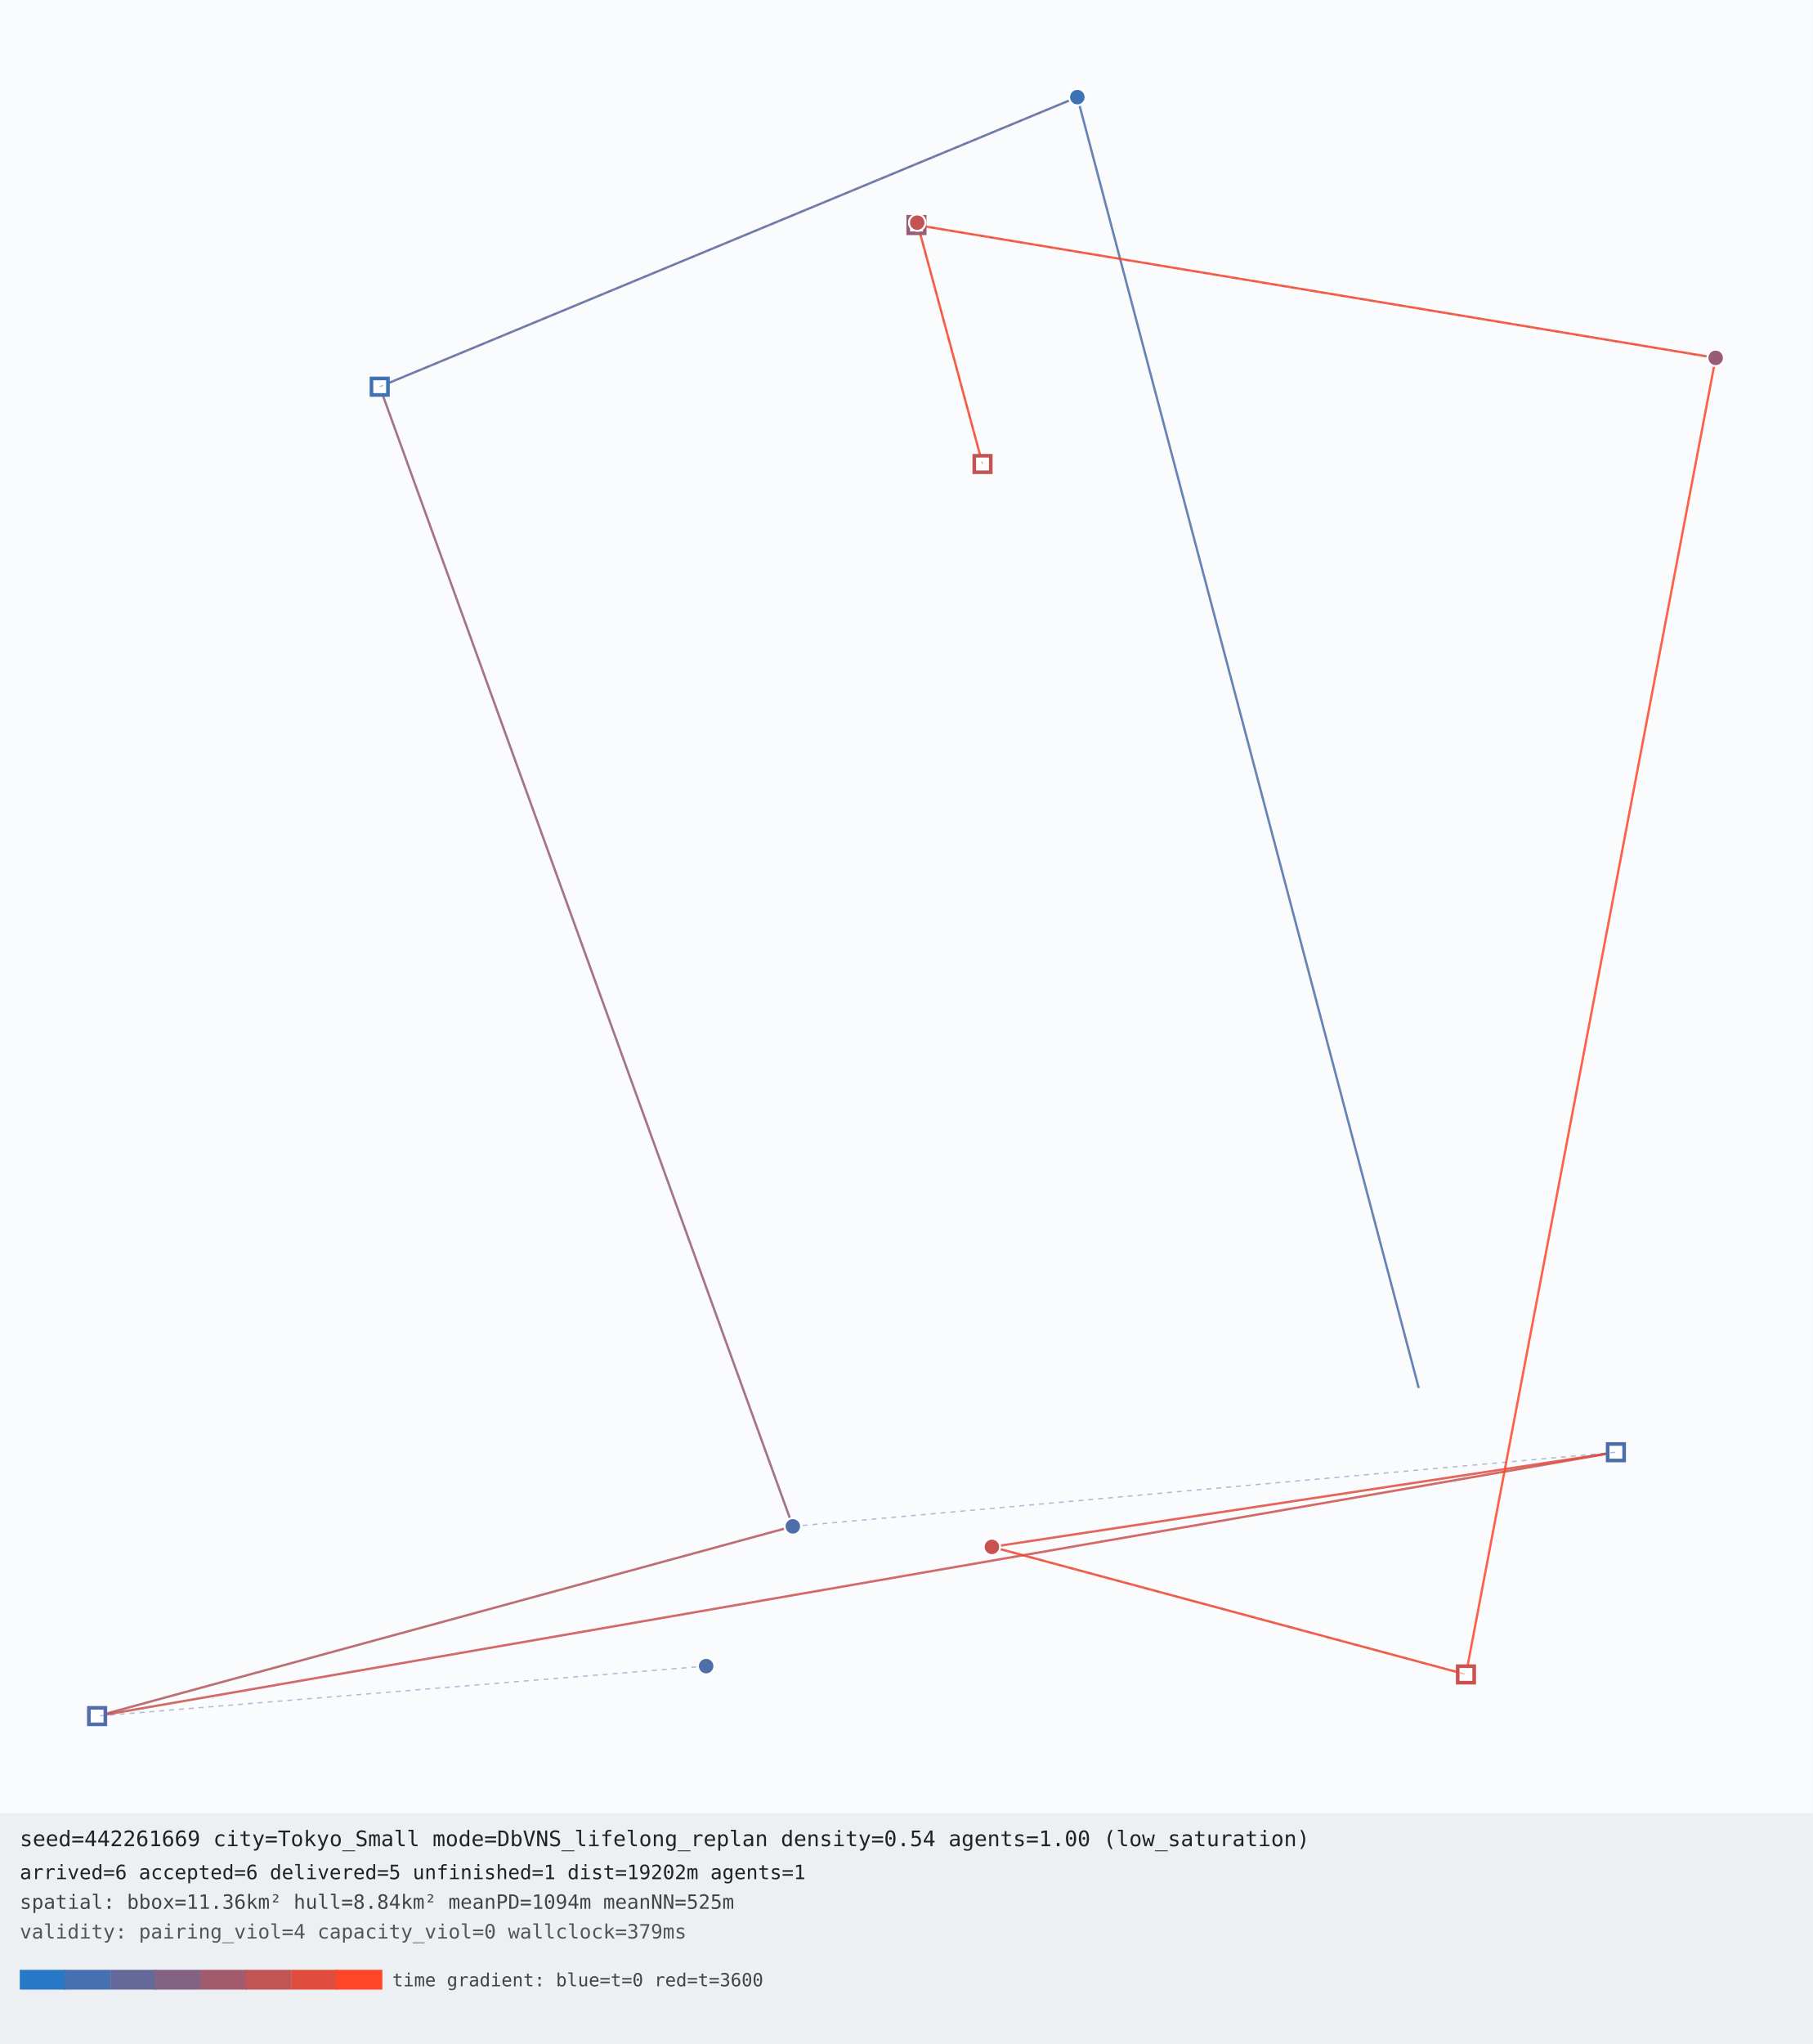
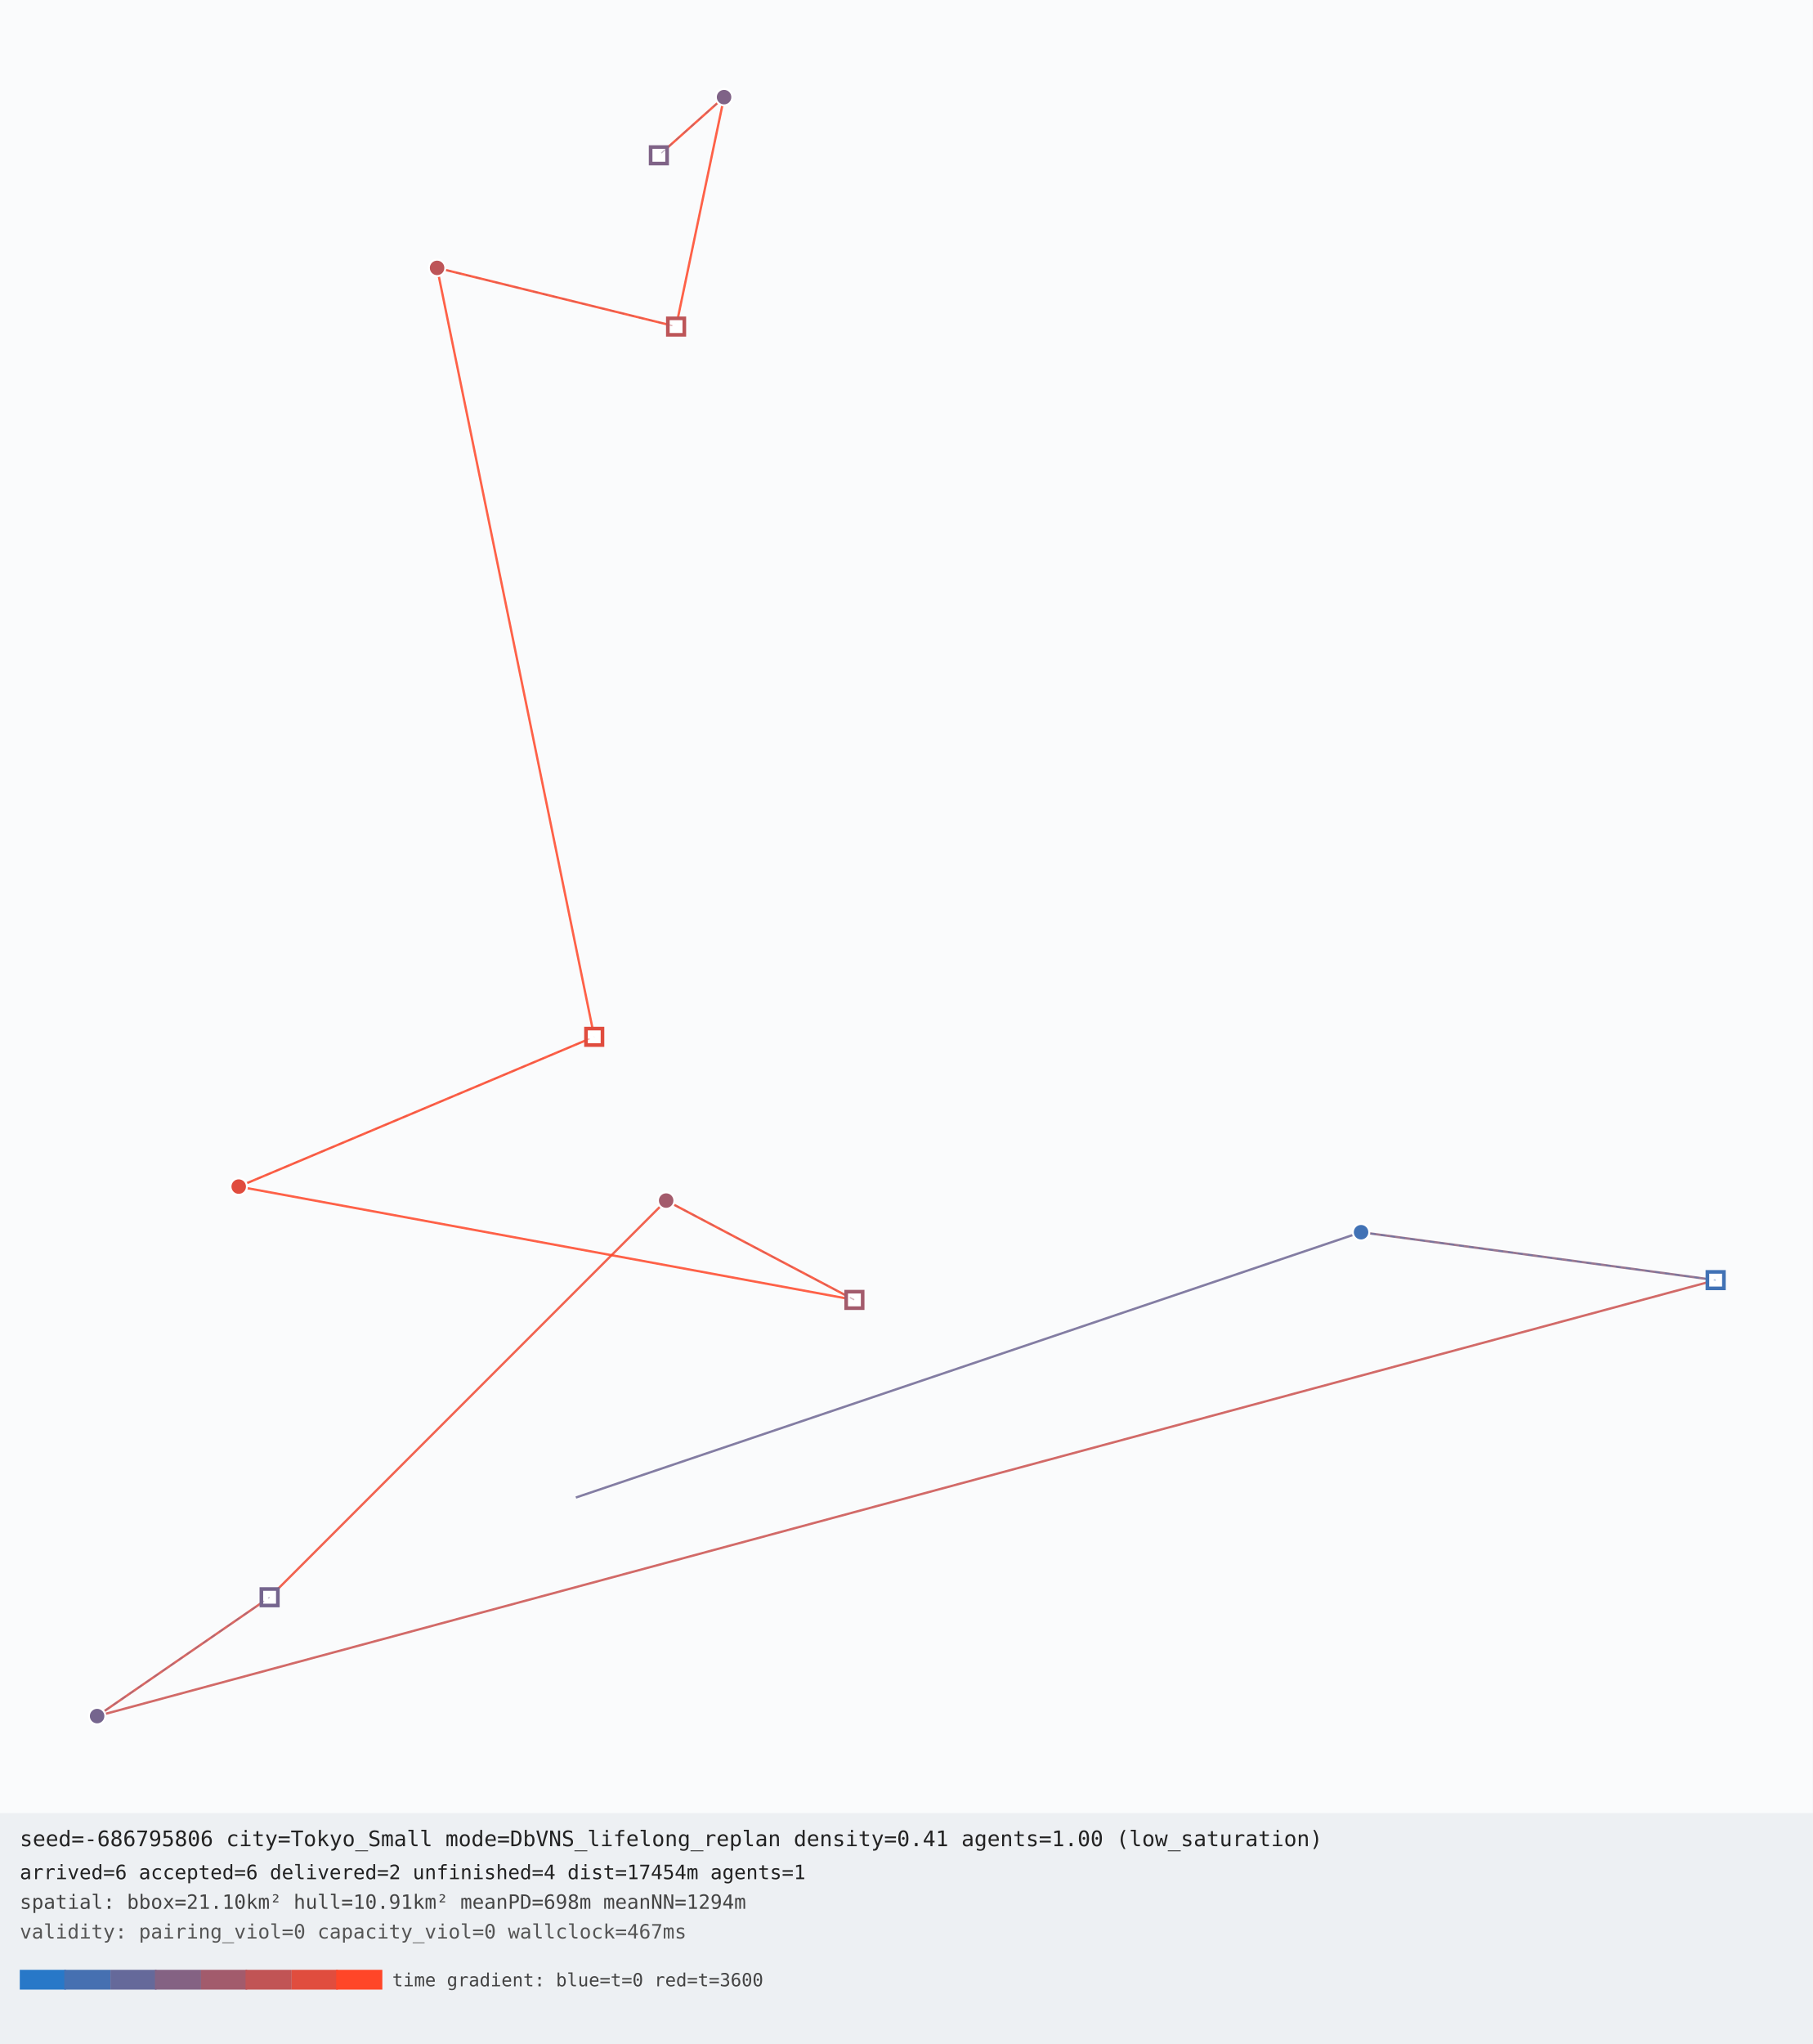
<svg xmlns="http://www.w3.org/2000/svg" width="1100" height="1240">
  <rect width="1100" height="1100" fill="#fafbfc" />
-   <line x1="860.89" y1="842.052" x2="653.728" y2="58.929" stroke="rgb(79,110,170)" stroke-width="1.4" opacity="0.85" />
-   <line x1="653.728" y1="58.929" x2="230.409" y2="234.594" stroke="rgb(102,105,153)" stroke-width="1.4" opacity="0.85" />
-   <line x1="230.409" y1="234.594" x2="481.094" y2="925.966" stroke="rgb(149,94,118)" stroke-width="1.4" opacity="0.85" />
-   <line x1="481.094" y1="925.966" x2="58.929" y2="1041.07" stroke="rgb(182,86,93)" stroke-width="1.4" opacity="0.85" />
-   <line x1="58.929" y1="1041.07" x2="980.526" y2="881.01" stroke="rgb(203,81,78)" stroke-width="1.4" opacity="0.85" />
-   <line x1="980.526" y1="881.01" x2="601.886" y2="938.42" stroke="rgb(225,76,62)" stroke-width="1.4" opacity="0.85" />
-   <line x1="601.886" y1="938.42" x2="889.54" y2="1015.8" stroke="rgb(242,72,49)" stroke-width="1.4" opacity="0.85" />
-   <line x1="889.54" y1="1015.8" x2="1041.07" y2="217.097" stroke="rgb(255,70,40)" stroke-width="1.4" opacity="0.85" />
-   <line x1="1041.07" y1="217.097" x2="556.108" y2="136.516" stroke="rgb(255,70,40)" stroke-width="1.4" opacity="0.85" />
-   <line x1="556.108" y1="136.516" x2="556.57" y2="135.066" stroke="rgb(255,70,40)" stroke-width="1.4" opacity="0.85" />
-   <line x1="556.57" y1="135.066" x2="596.189" y2="281.492" stroke="rgb(255,70,40)" stroke-width="1.4" opacity="0.85" />
-   <circle cx="653.728" cy="58.929" r="5" fill="rgb(61,114,183)" stroke="white" stroke-width="1.2" />
-   <rect x="225.409" y="229.594" width="10" height="10" fill="white" stroke="rgb(61,114,183)" stroke-width="2.2" />
-   <line x1="653.728" y1="58.929" x2="230.409" y2="234.594" stroke="rgb(61,114,183)" stroke-width="0.8" stroke-dasharray="3,3" opacity="0.45" />
-   <circle cx="428.494" cy="1010.75" r="5" fill="rgb(80,110,170)" stroke="white" stroke-width="1.2" />
-   <rect x="53.929" y="1036.07" width="10" height="10" fill="white" stroke="rgb(80,110,170)" stroke-width="2.2" />
-   <line x1="428.494" y1="1010.75" x2="58.929" y2="1041.07" stroke="rgb(80,110,170)" stroke-width="0.8" stroke-dasharray="3,3" opacity="0.45" />
-   <circle cx="481.094" cy="925.966" r="5" fill="rgb(76,111,172)" stroke="white" stroke-width="1.2" />
-   <rect x="975.526" y="876.01" width="10" height="10" fill="white" stroke="rgb(76,111,172)" stroke-width="2.2" />
-   <line x1="481.094" y1="925.966" x2="980.526" y2="881.01" stroke="rgb(76,111,172)" stroke-width="0.8" stroke-dasharray="3,3" opacity="0.45" />
-   <circle cx="601.886" cy="938.42" r="5" fill="rgb(201,82,80)" stroke="white" stroke-width="1.2" />
-   <rect x="884.54" y="1010.8" width="10" height="10" fill="white" stroke="rgb(201,82,80)" stroke-width="2.2" />
-   <line x1="601.886" y1="938.42" x2="889.54" y2="1015.8" stroke="rgb(201,82,80)" stroke-width="0.8" stroke-dasharray="3,3" opacity="0.45" />
-   <circle cx="1041.07" cy="217.097" r="5" fill="rgb(152,93,116)" stroke="white" stroke-width="1.2" />
-   <rect x="551.108" y="131.516" width="10" height="10" fill="white" stroke="rgb(152,93,116)" stroke-width="2.2" />
-   <line x1="1041.07" y1="217.097" x2="556.108" y2="136.516" stroke="rgb(152,93,116)" stroke-width="0.8" stroke-dasharray="3,3" opacity="0.45" />
-   <circle cx="556.57" cy="135.066" r="5" fill="rgb(195,83,84)" stroke="white" stroke-width="1.2" />
-   <rect x="591.189" y="276.492" width="10" height="10" fill="white" stroke="rgb(195,83,84)" stroke-width="2.2" />
-   <line x1="556.57" y1="135.066" x2="596.189" y2="281.492" stroke="rgb(195,83,84)" stroke-width="0.8" stroke-dasharray="3,3" opacity="0.45" />
+   <line x1="349.433" y1="908.481" x2="825.893" y2="747.523" stroke="rgb(110,103,147)" stroke-width="1.4" opacity="0.85" />
+   <line x1="825.893" y1="747.523" x2="1041.07" y2="776.594" stroke="rgb(138,97,126)" stroke-width="1.4" opacity="0.85" />
+   <line x1="1041.07" y1="776.594" x2="58.929" y2="1041.07" stroke="rgb(203,81,78)" stroke-width="1.4" opacity="0.85" />
+   <line x1="58.929" y1="1041.07" x2="163.597" y2="968.981" stroke="rgb(214,79,70)" stroke-width="1.4" opacity="0.85" />
+   <line x1="163.597" y1="968.981" x2="404.223" y2="728.337" stroke="rgb(240,73,50)" stroke-width="1.4" opacity="0.85" />
+   <line x1="404.223" y1="728.337" x2="518.458" y2="788.594" stroke="rgb(255,70,40)" stroke-width="1.4" opacity="0.85" />
+   <line x1="518.458" y1="788.594" x2="144.853" y2="719.848" stroke="rgb(255,70,40)" stroke-width="1.4" opacity="0.85" />
+   <line x1="144.853" y1="719.848" x2="360.582" y2="628.987" stroke="rgb(255,70,40)" stroke-width="1.4" opacity="0.85" />
+   <line x1="360.582" y1="628.987" x2="265.227" y2="162.52" stroke="rgb(255,70,40)" stroke-width="1.4" opacity="0.85" />
+   <line x1="265.227" y1="162.52" x2="410.247" y2="198.119" stroke="rgb(255,70,40)" stroke-width="1.4" opacity="0.85" />
+   <line x1="410.247" y1="198.119" x2="439.363" y2="58.929" stroke="rgb(255,70,40)" stroke-width="1.4" opacity="0.85" />
+   <line x1="439.363" y1="58.929" x2="399.803" y2="94.218" stroke="rgb(255,70,40)" stroke-width="1.4" opacity="0.85" />
+   <circle cx="825.893" cy="747.523" r="5" fill="rgb(65,114,181)" stroke="white" stroke-width="1.2" />
+   <rect x="1036.07" y="771.594" width="10" height="10" fill="white" stroke="rgb(65,114,181)" stroke-width="2.2" />
+   <line x1="825.893" y1="747.523" x2="1041.07" y2="776.594" stroke="rgb(65,114,181)" stroke-width="0.8" stroke-dasharray="3,3" opacity="0.45" />
+   <circle cx="58.929" cy="1041.07" r="5" fill="rgb(117,101,142)" stroke="white" stroke-width="1.2" />
+   <rect x="158.597" y="963.981" width="10" height="10" fill="white" stroke="rgb(117,101,142)" stroke-width="2.2" />
+   <line x1="58.929" y1="1041.07" x2="163.597" y2="968.981" stroke="rgb(117,101,142)" stroke-width="0.8" stroke-dasharray="3,3" opacity="0.45" />
+   <circle cx="439.363" cy="58.929" r="5" fill="rgb(127,99,135)" stroke="white" stroke-width="1.2" />
+   <rect x="394.803" y="89.218" width="10" height="10" fill="white" stroke="rgb(127,99,135)" stroke-width="2.2" />
+   <line x1="439.363" y1="58.929" x2="399.803" y2="94.218" stroke="rgb(127,99,135)" stroke-width="0.8" stroke-dasharray="3,3" opacity="0.45" />
+   <circle cx="404.223" cy="728.337" r="5" fill="rgb(163,91,108)" stroke="white" stroke-width="1.2" />
+   <rect x="513.458" y="783.594" width="10" height="10" fill="white" stroke="rgb(163,91,108)" stroke-width="2.2" />
+   <line x1="404.223" y1="728.337" x2="518.458" y2="788.594" stroke="rgb(163,91,108)" stroke-width="0.8" stroke-dasharray="3,3" opacity="0.45" />
+   <circle cx="265.227" cy="162.52" r="5" fill="rgb(189,85,88)" stroke="white" stroke-width="1.2" />
+   <rect x="405.247" y="193.119" width="10" height="10" fill="white" stroke="rgb(189,85,88)" stroke-width="2.2" />
+   <line x1="265.227" y1="162.52" x2="410.247" y2="198.119" stroke="rgb(189,85,88)" stroke-width="0.8" stroke-dasharray="3,3" opacity="0.45" />
+   <circle cx="144.853" cy="719.848" r="5" fill="rgb(224,76,62)" stroke="white" stroke-width="1.2" />
+   <rect x="355.582" y="623.987" width="10" height="10" fill="white" stroke="rgb(224,76,62)" stroke-width="2.2" />
+   <line x1="144.853" y1="719.848" x2="360.582" y2="628.987" stroke="rgb(224,76,62)" stroke-width="0.8" stroke-dasharray="3,3" opacity="0.45" />
  <rect y="1100" width="1100" height="140" fill="#edf0f3" />
-   <text x="12" y="1120" font-family="monospace" font-size="13" fill="#222">seed=442261669  city=Tokyo_Small  mode=DbVNS_lifelong_replan  density=0.54  agents=1.00  (low_saturation)</text>
-   <text x="12" y="1140" font-family="monospace" font-size="12" fill="#222">arrived=6 accepted=6 delivered=5 unfinished=1 dist=19202m agents=1</text>
-   <text x="12" y="1158" font-family="monospace" font-size="12" fill="#444">spatial: bbox=11.36km² hull=8.84km² meanPD=1094m meanNN=525m</text>
-   <text x="12" y="1176" font-family="monospace" font-size="12" fill="#555">validity: pairing_viol=4 capacity_viol=0 wallclock=379ms</text>
+   <text x="12" y="1120" font-family="monospace" font-size="13" fill="#222">seed=-686795806  city=Tokyo_Small  mode=DbVNS_lifelong_replan  density=0.41  agents=1.00  (low_saturation)</text>
+   <text x="12" y="1140" font-family="monospace" font-size="12" fill="#222">arrived=6 accepted=6 delivered=2 unfinished=4 dist=17454m agents=1</text>
+   <text x="12" y="1158" font-family="monospace" font-size="12" fill="#444">spatial: bbox=21.10km² hull=10.91km² meanPD=698m meanNN=1294m</text>
+   <text x="12" y="1176" font-family="monospace" font-size="12" fill="#555">validity: pairing_viol=0 capacity_viol=0 wallclock=467ms</text>
  <rect x="12" y="1195" width="28" height="12" fill="rgb(40,120,200)" />
  <rect x="39" y="1195" width="28" height="12" fill="rgb(70,112,177)" />
  <rect x="67" y="1195" width="28" height="12" fill="rgb(101,105,154)" />
  <rect x="94" y="1195" width="28" height="12" fill="rgb(132,98,131)" />
  <rect x="122" y="1195" width="28" height="12" fill="rgb(162,91,108)" />
  <rect x="149" y="1195" width="28" height="12" fill="rgb(193,84,85)" />
  <rect x="177" y="1195" width="28" height="12" fill="rgb(224,77,62)" />
  <rect x="204" y="1195" width="28" height="12" fill="rgb(255,70,40)" />
  <text x="238" y="1205" font-family="monospace" font-size="11" fill="#444">time gradient: blue=t=0  red=t=3600</text>
</svg>
